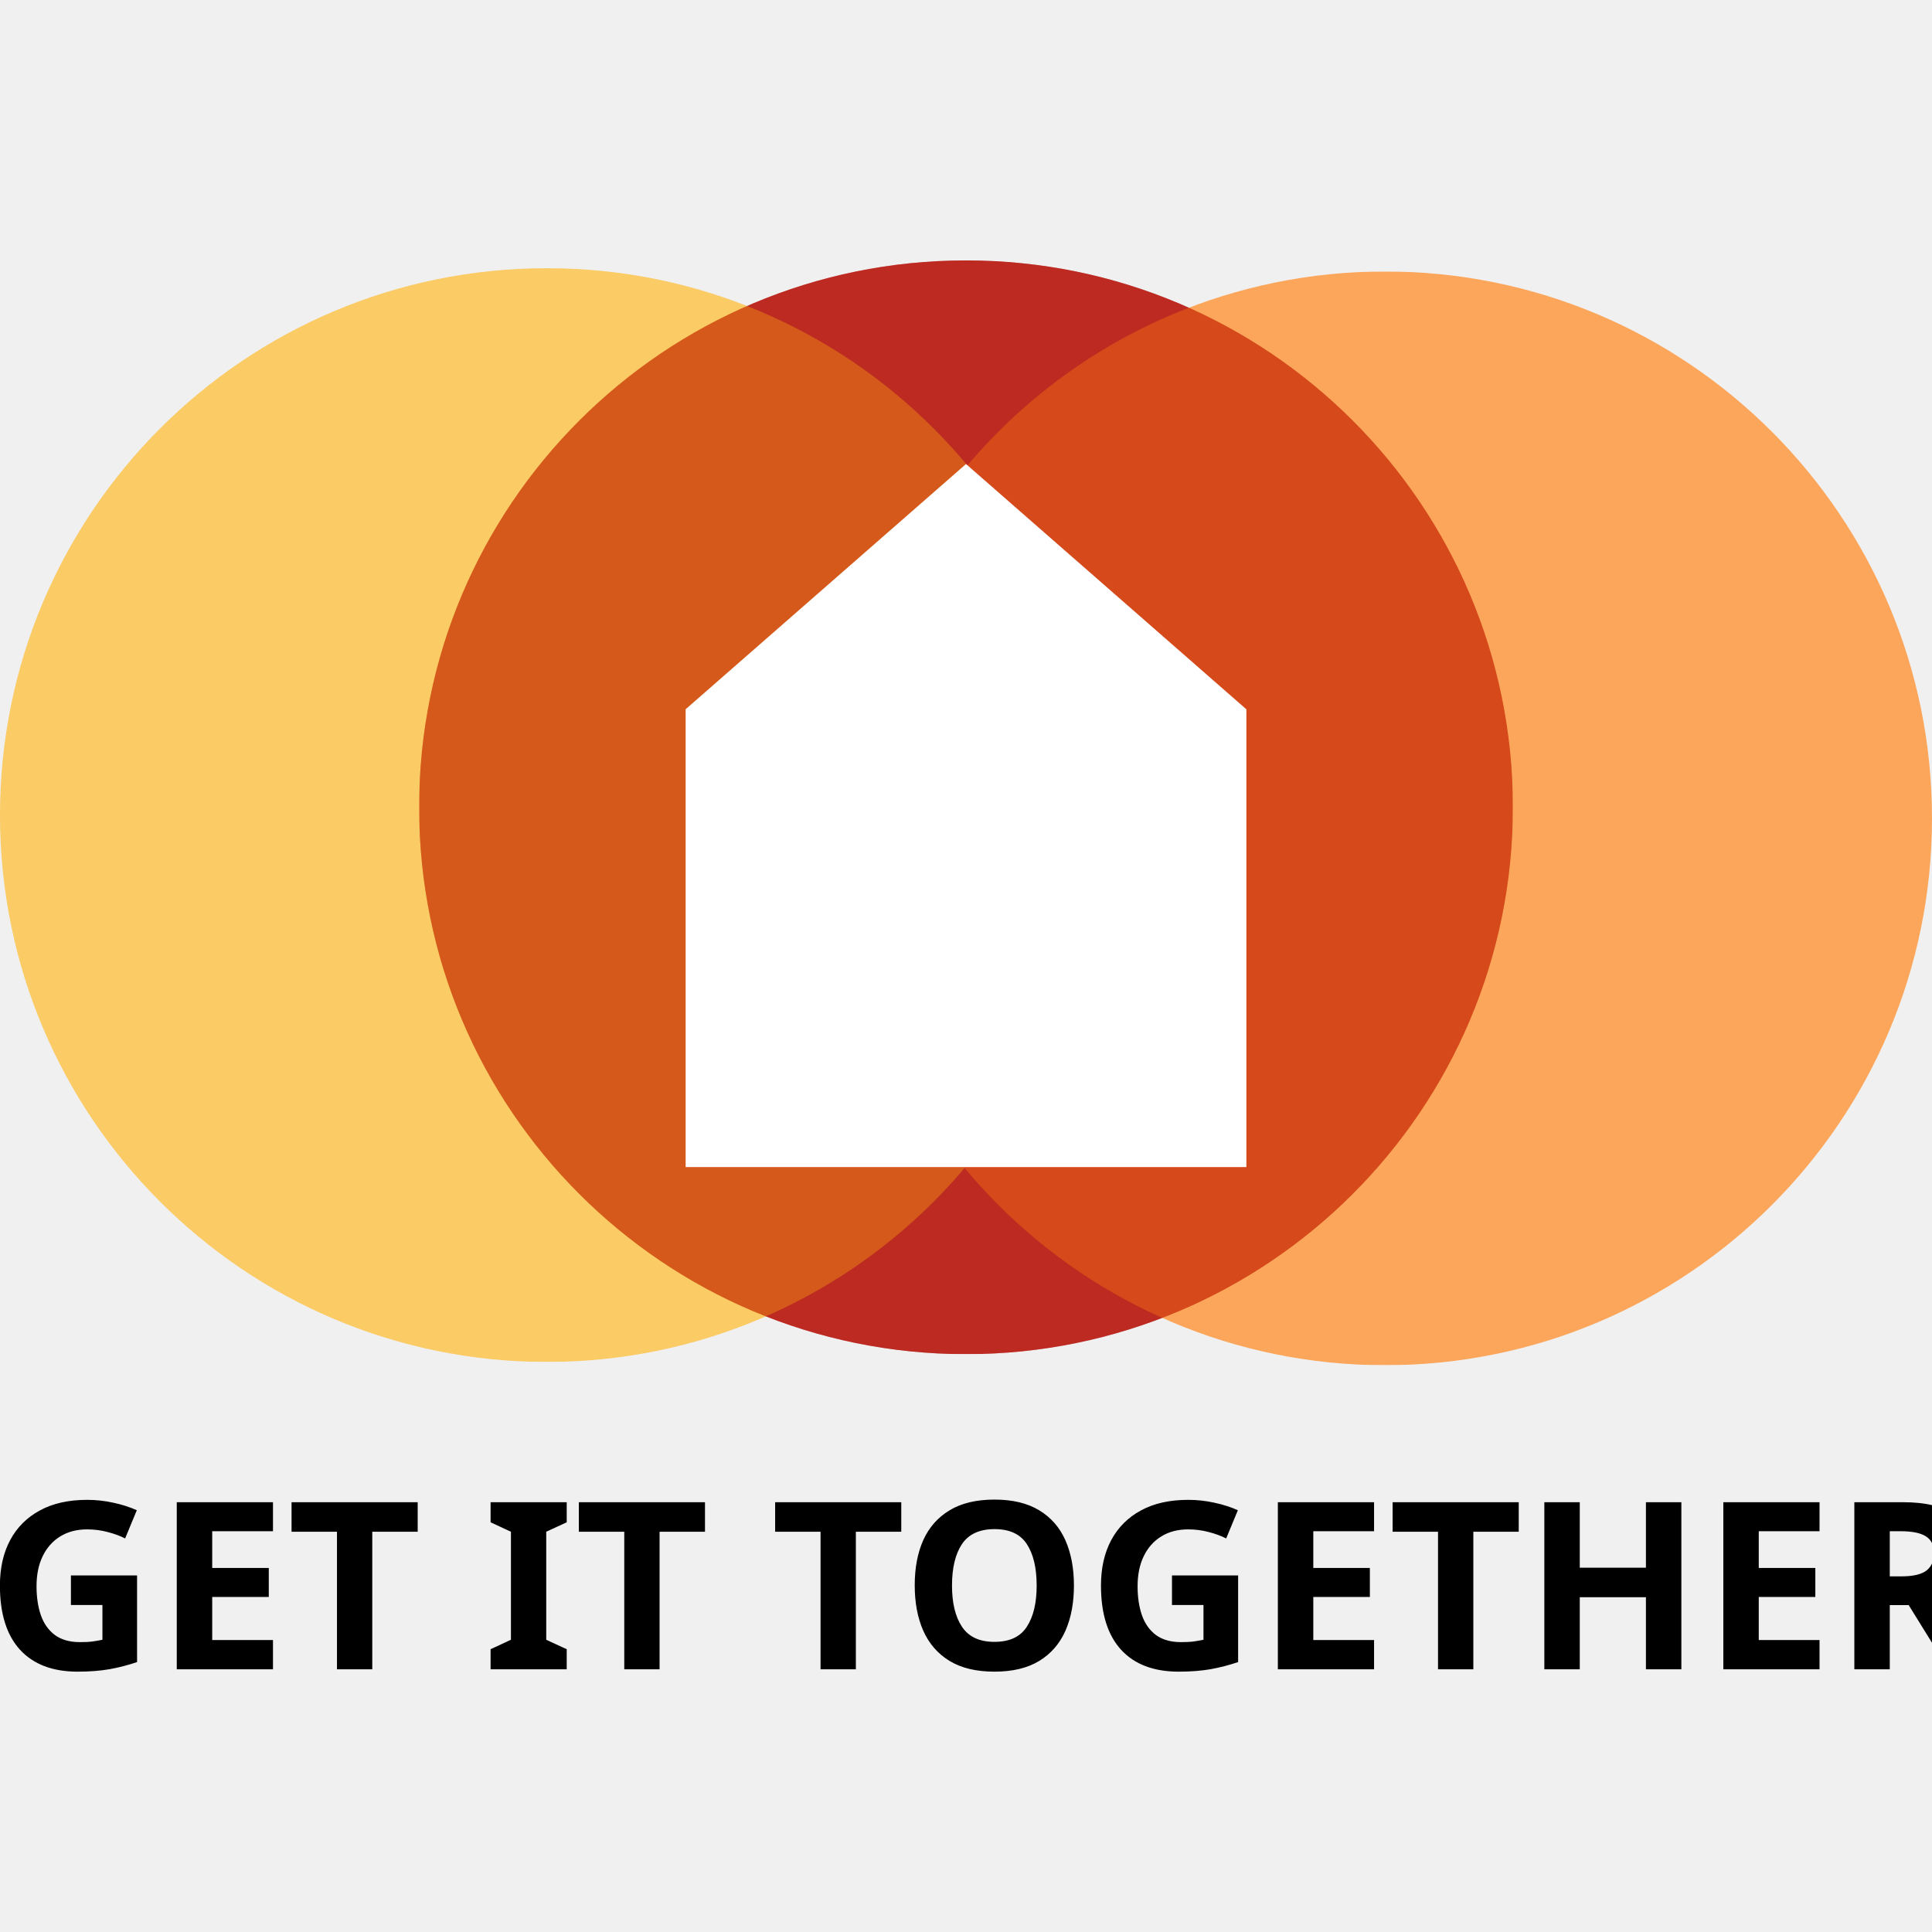
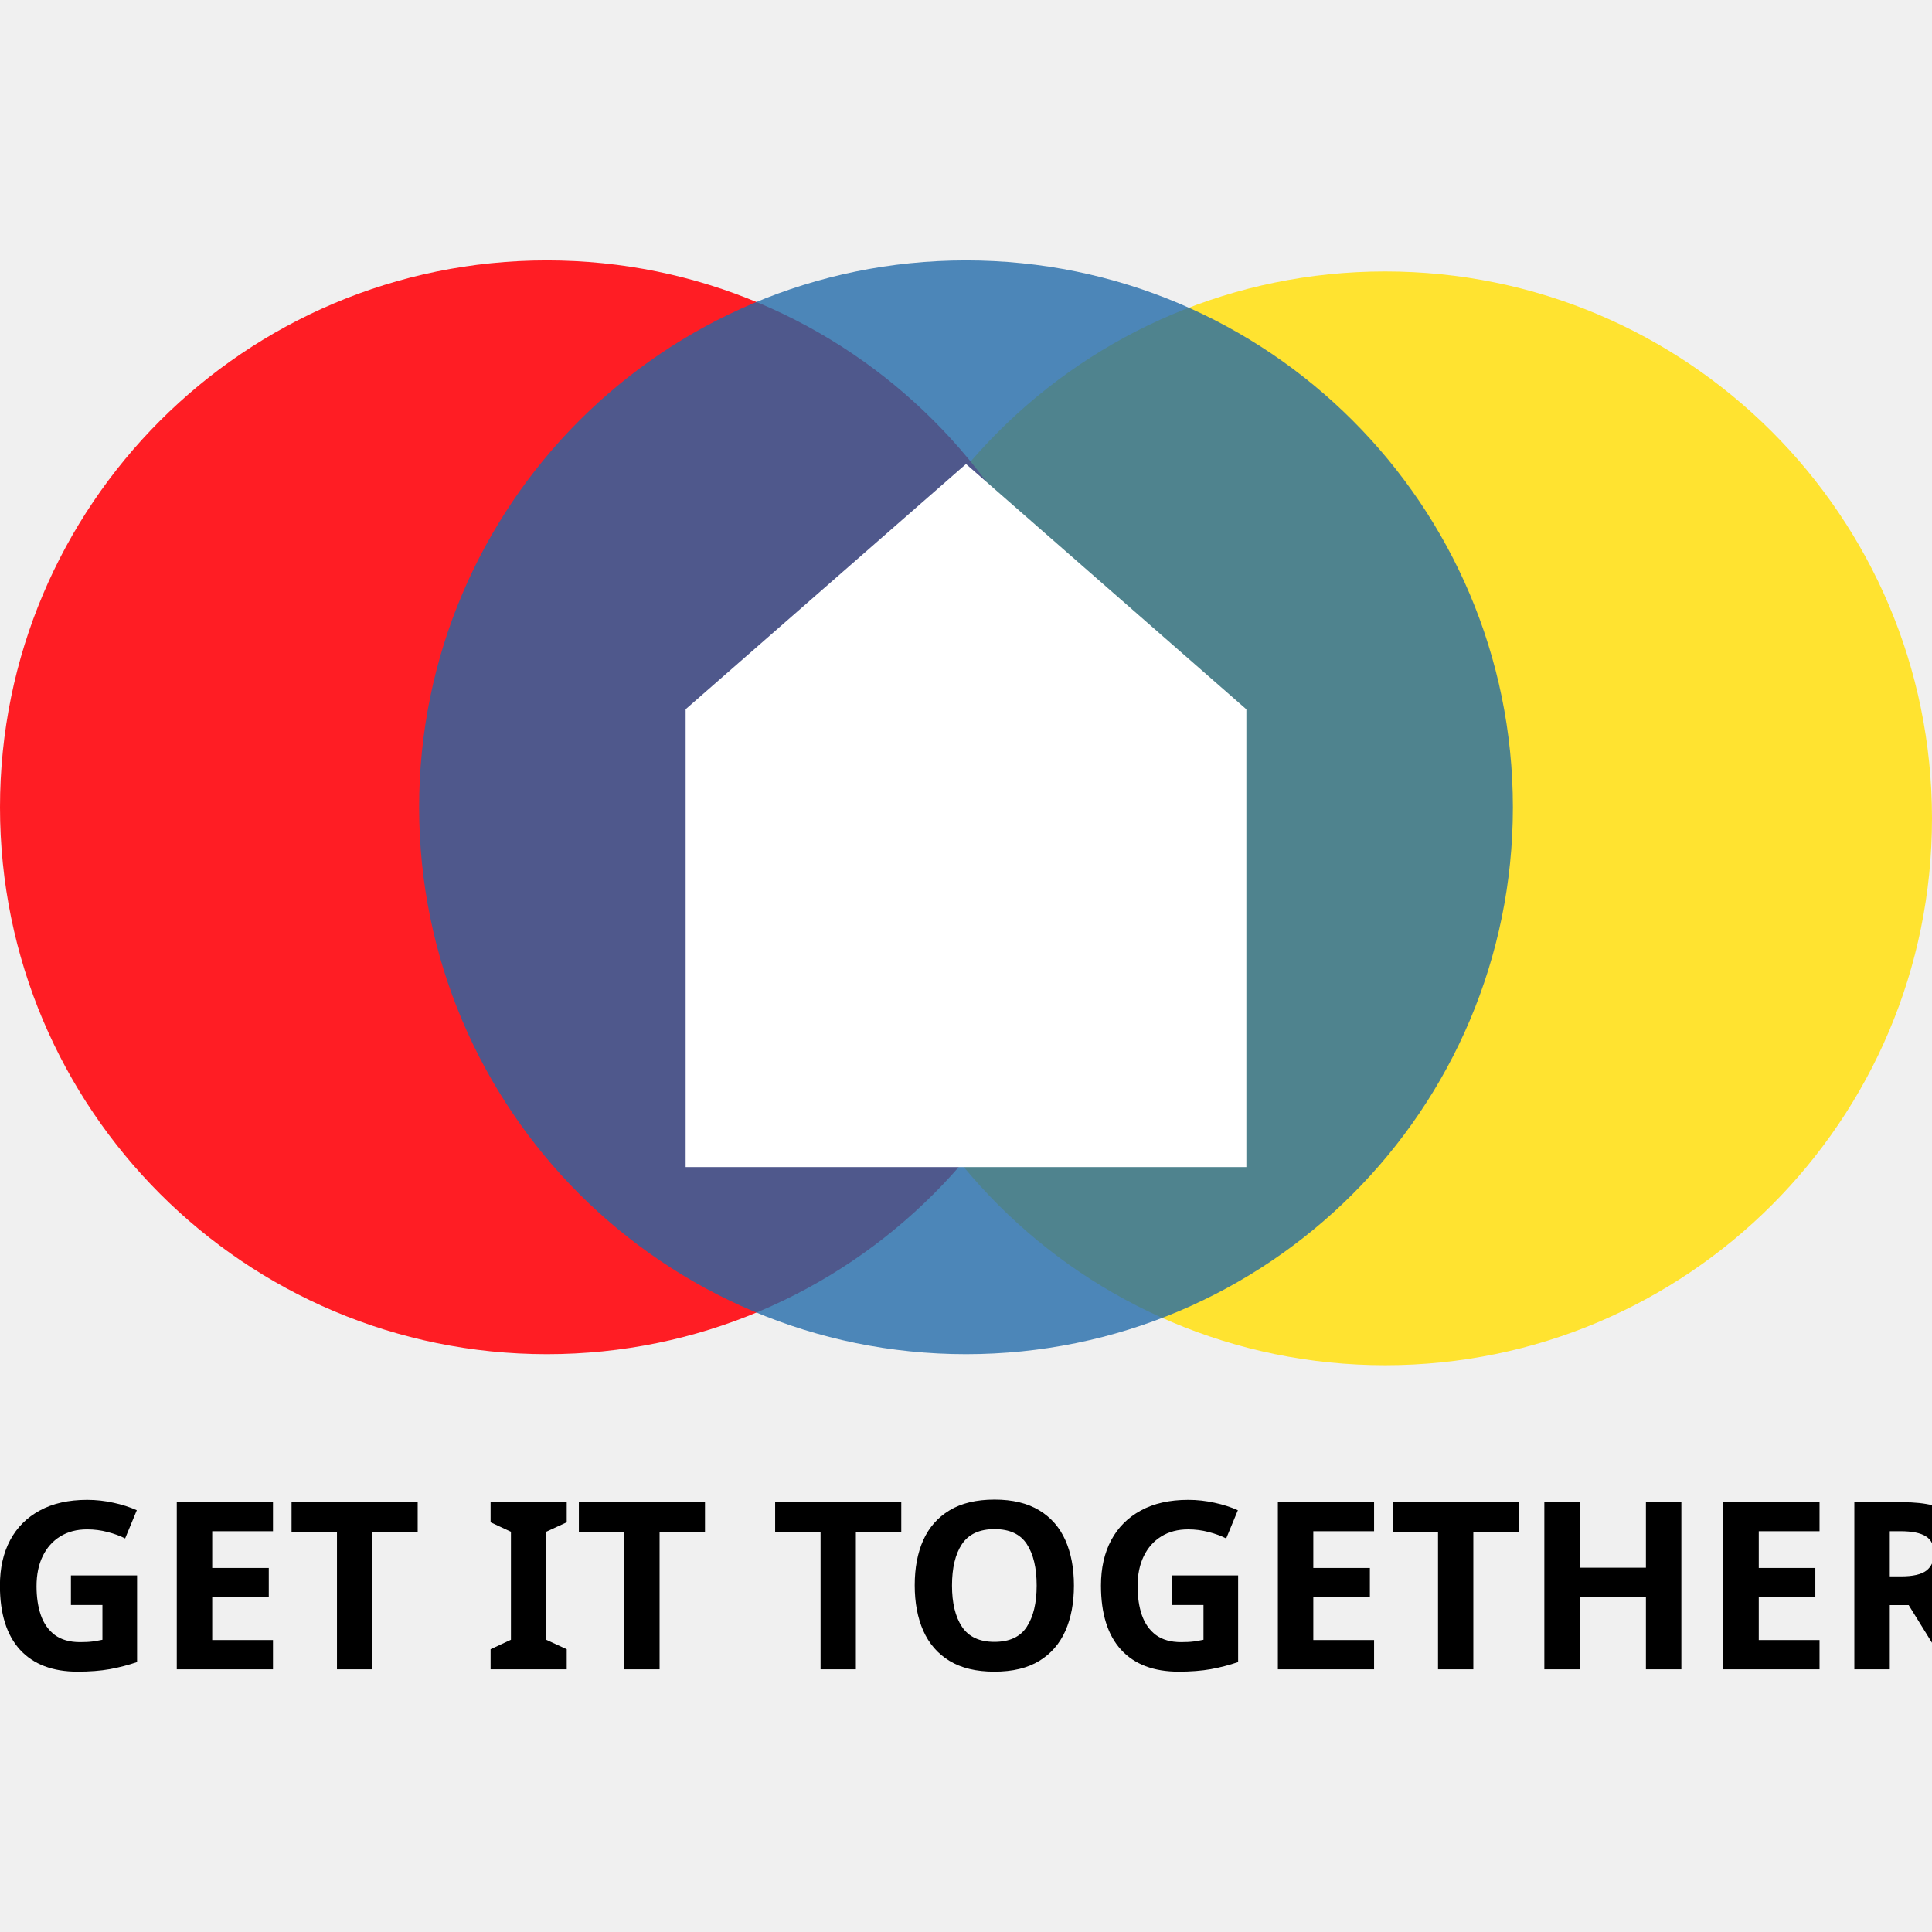
<svg xmlns="http://www.w3.org/2000/svg" width="230" height="230" viewBox="0 0 230 230" id="svg5478" version="1.1" enable-background="new">
  <defs id="defs5480">
    <clipPath id="clipPath7039-0-8" clipPathUnits="userSpaceOnUse">
      <path id="path7041-6-2" d="m 23.563,113.539 55.845,0 0,-55.844 -55.845,0 0,55.844 z" />
    </clipPath>
    <clipPath id="clipPath7071-8-4" clipPathUnits="userSpaceOnUse">
      <path id="path7073-3-3" d="m 66.361,113.373 55.845,0 0,-55.845 -55.845,0 0,55.845 z" />
    </clipPath>
    <clipPath id="clipPath7055-5-4" clipPathUnits="userSpaceOnUse">
      <path id="path7057-6-0" d="m 44.962,113.937 55.845,0 0,-55.844 -55.845,0 0,55.844 z" />
    </clipPath>
    <clipPath id="clipPath5425" clipPathUnits="userSpaceOnUse">
      <path id="path5427" d="m 44.962,113.937 55.845,0 0,-55.844 -55.845,0 0,55.844 z" />
    </clipPath>
    <clipPath id="clipPath5429" clipPathUnits="userSpaceOnUse">
      <path id="path5431" d="m 23.563,113.539 55.845,0 0,-55.844 -55.845,0 0,55.844 z" />
    </clipPath>
    <clipPath id="clipPath5433" clipPathUnits="userSpaceOnUse">
      <path id="path5435" d="m 66.361,113.373 55.845,0 0,-55.845 -55.845,0 0,55.845 z" />
    </clipPath>
    <clipPath id="clipPath7055-5-4-0" clipPathUnits="userSpaceOnUse">
      <path id="path7057-6-0-9" d="m 44.962,113.937 55.845,0 0,-55.844 -55.845,0 0,55.844 z" />
    </clipPath>
  </defs>
  <g id="layer1" transform="translate(-209.6429,-292.4154)" style="">
-     <g style="fill:#b30900;fill-opacity:1" id="g5371" transform="matrix(2.331643,0,0,-2.331643,154.7028,589.077)">
-       <g style="fill:#b30900;fill-opacity:1" id="g5373" />
-       <g style="fill:#b30900;fill-opacity:1" id="g5375">
-         <g style="opacity:0.75;fill:#b30900;fill-opacity:1" id="g5377" clip-path="url(#clipPath7055-5-4)">
-           <g style="fill:#b30900;fill-opacity:1" id="g5379" transform="translate(100.8066,86.0148)">
-             <path id="path5381" style="fill:#b30900;fill-opacity:1;fill-rule:nonzero;stroke:none" d="m 0,0 c 0,-15.421 -12.501,-27.922 -27.922,-27.922 -15.421,0 -27.923,12.501 -27.923,27.922 0,15.421 12.502,27.922 27.923,27.922 C -12.501,27.922 0,15.421 0,0" />
-           </g>
-         </g>
-       </g>
-     </g>
-     <g style="fill:#ffba2a;fill-opacity:1" id="g5383" transform="matrix(2.331643,0,0,-2.331643,154.7028,589.077)">
-       <g style="fill:#ffba2a;fill-opacity:1" id="g5385" />
-       <g style="fill:#ffba2a;fill-opacity:1" id="g5387">
-         <g style="opacity:0.7;fill:#ffba2a;fill-opacity:1" id="g5389" clip-path="url(#clipPath7039-0-8)">
-           <g style="fill:#ffba2a;fill-opacity:1" id="g5391" transform="translate(79.4075,85.617)">
-             <path id="path5393" style="fill:#ffba2a;fill-opacity:1;fill-rule:nonzero;stroke:none" d="m 0,0 c 0,-15.421 -12.501,-27.922 -27.922,-27.922 -15.421,0 -27.923,12.501 -27.923,27.922 0,15.421 12.502,27.922 27.923,27.922 C -12.501,27.922 0,15.421 0,0" />
-           </g>
-         </g>
-       </g>
-     </g>
-     <g style="fill:#ff8e2a;fill-opacity:1" id="g5395" transform="matrix(2.331643,0,0,-2.331643,154.7028,589.077)">
-       <g style="fill:#ff8e2a;fill-opacity:1" id="g5397" />
-       <g style="fill:#ff8e2a;fill-opacity:1" id="g5399">
-         <g style="opacity:0.75;fill:#ff8e2a;fill-opacity:1" id="g5401" clip-path="url(#clipPath7071-8-4)">
-           <g style="fill:#ff8e2a;fill-opacity:1" id="g5403" transform="translate(122.2057,85.4503)">
-             <path id="path5405" style="fill:#ff8e2a;fill-opacity:1;fill-rule:nonzero;stroke:none" d="m 0,0 c 0,-15.421 -12.501,-27.922 -27.922,-27.922 -15.421,0 -27.923,12.501 -27.923,27.922 0,15.421 12.502,27.922 27.923,27.922 C -12.501,27.922 0,15.421 0,0" />
-           </g>
-         </g>
-       </g>
-     </g>
-     <g style="fill:#b30900;fill-opacity:0.588" id="g5371-1" transform="matrix(2.331643,0,0,-2.331643,154.7028,589.077)">
-       <g style="fill:#b30900;fill-opacity:0.588" id="g5373-1" />
-       <g style="fill:#b30900;fill-opacity:0.588" id="g5375-0">
-         <g style="opacity:0.75;fill:#b30900;fill-opacity:0.588" id="g5377-2" clip-path="url(#clipPath7055-5-4-0)">
-           <g style="fill:#b30900;fill-opacity:0.588" id="g5379-5" transform="translate(100.8066,86.0148)">
-             <path id="path5381-1" style="fill:#b30900;fill-opacity:0.588;fill-rule:nonzero;stroke:none" d="m 0,0 c 0,-15.421 -12.501,-27.922 -27.922,-27.922 -15.421,0 -27.923,12.501 -27.923,27.922 0,15.421 12.502,27.922 27.923,27.922 C -12.501,27.922 0,15.421 0,0" />
-           </g>
-         </g>
-       </g>
-     </g>
+     <path d="m 439.643,389.837 a 65.105,65.105 0 0 1 -65.099,65.105 65.105,65.105 0 0 1 -65.111,-65.093 65.105,65.105 0 0 1 65.086,-65.118 65.105,65.105 0 0 1 65.124,65.08" id="path4195" style="color:#000000;clip-rule:nonzero;display:inline;overflow:visible;visibility:visible;opacity:1;isolation:auto;mix-blend-mode:normal;color-interpolation:sRGB;color-interpolation-filters:linearRGB;solid-color:#000000;solid-opacity:1;fill:#ffe330;fill-opacity:1;fill-rule:nonzero;stroke:none;stroke-width:4;stroke-linecap:butt;stroke-linejoin:miter;stroke-miterlimit:4;stroke-dasharray:none;stroke-dashoffset:0;stroke-opacity:1;color-rendering:auto;image-rendering:auto;shape-rendering:auto;text-rendering:auto;enable-background:accumulate" />
+     <path style="color:#000000;clip-rule:nonzero;display:inline;overflow:visible;visibility:visible;opacity:1;isolation:auto;mix-blend-mode:normal;color-interpolation:sRGB;color-interpolation-filters:linearRGB;solid-color:#000000;solid-opacity:1;fill:#ff1d24;fill-opacity:1;fill-rule:nonzero;stroke:none;stroke-width:4;stroke-linecap:butt;stroke-linejoin:miter;stroke-miterlimit:4;stroke-dasharray:none;stroke-dashoffset:0;stroke-opacity:1;color-rendering:auto;image-rendering:auto;shape-rendering:auto;text-rendering:auto;enable-background:accumulate" id="path4180" d="m 339.853,388.521 a 65.105,65.105 0 0 1 -65.099,65.105 65.105,65.105 0 0 1 -65.111,-65.093 65.105,65.105 0 0 1 65.086,-65.118 65.105,65.105 0 0 1 65.124,65.08" />
+     <path d="m 389.748,388.521 a 65.105,65.105 0 0 1 -65.099,65.105 65.105,65.105 0 0 1 -65.111,-65.093 65.105,65.105 0 0 1 65.086,-65.118 65.105,65.105 0 0 1 65.124,65.08" id="path4193" style="color:#000000;clip-rule:nonzero;display:inline;overflow:visible;visibility:visible;opacity:1;isolation:auto;mix-blend-mode:normal;color-interpolation:sRGB;color-interpolation-filters:linearRGB;solid-color:#000000;solid-opacity:1;fill:#1f69a8;fill-opacity:0.784;fill-rule:nonzero;stroke:none;stroke-width:4;stroke-linecap:butt;stroke-linejoin:miter;stroke-miterlimit:4;stroke-dasharray:none;stroke-dashoffset:0;stroke-opacity:1;color-rendering:auto;image-rendering:auto;shape-rendering:auto;text-rendering:auto;enable-background:accumulate" />
    <g style="fill:#ffffff" transform="matrix(2.581085,0,0,-2.581085,291.2655,376.8493)" id="g5407">
      <path id="path5409" style="fill:#ffffff;fill-opacity:1;fill-rule:nonzero;stroke:none" d="m 0,0 0,-21.118 25.863,0 0,21.115 L 12.932,11.31 0,0 Z" />
    </g>
    <text xml:space="preserve" style="font-style:normal;font-weight:normal;font-size:19.785px;line-height:125%;font-family:Sans;letter-spacing:0px;word-spacing:0px;display:inline;fill:#000000;fill-opacity:1;stroke:none;stroke-width:1px;stroke-linecap:butt;stroke-linejoin:miter;stroke-opacity:1" x="464.645" y="433.636" id="text6582">
      <tspan x="0" y="0" id="tspan6584">
        <tspan x="464.645" y="433.636" style="font-style:normal;font-variant:normal;font-weight:bold;font-stretch:normal;font-family:'Droid Sans';-inkscape-font-specification:'Droid Sans';text-align:center;text-anchor:middle;fill:#000000" id="tspan6586" />
      </tspan>
      <tspan x="0" y="24.731" id="tspan6588">
        <tspan x="464.645" y="458.368" style="font-style:normal;font-variant:normal;font-weight:normal;font-stretch:normal;font-family:'Droid Sans';-inkscape-font-specification:'Droid Sans';text-align:center;text-anchor:middle;fill:#000000" id="tspan6590" />
      </tspan>
      <tspan x="208.024" y="491.142" id="tspan6592">
        <tspan x="208.024" y="491.142" style="font-style:normal;font-variant:normal;font-weight:bold;font-stretch:normal;font-size:27.854px;line-height:125%;font-family:'Droid Sans';-inkscape-font-specification:'Droid Sans, Bold';text-align:start;writing-mode:lr-tb;text-anchor:start;fill:#000000" id="tspan6594">GET IT TOGETHER</tspan>
      </tspan>
    </text>
  </g>
</svg>
